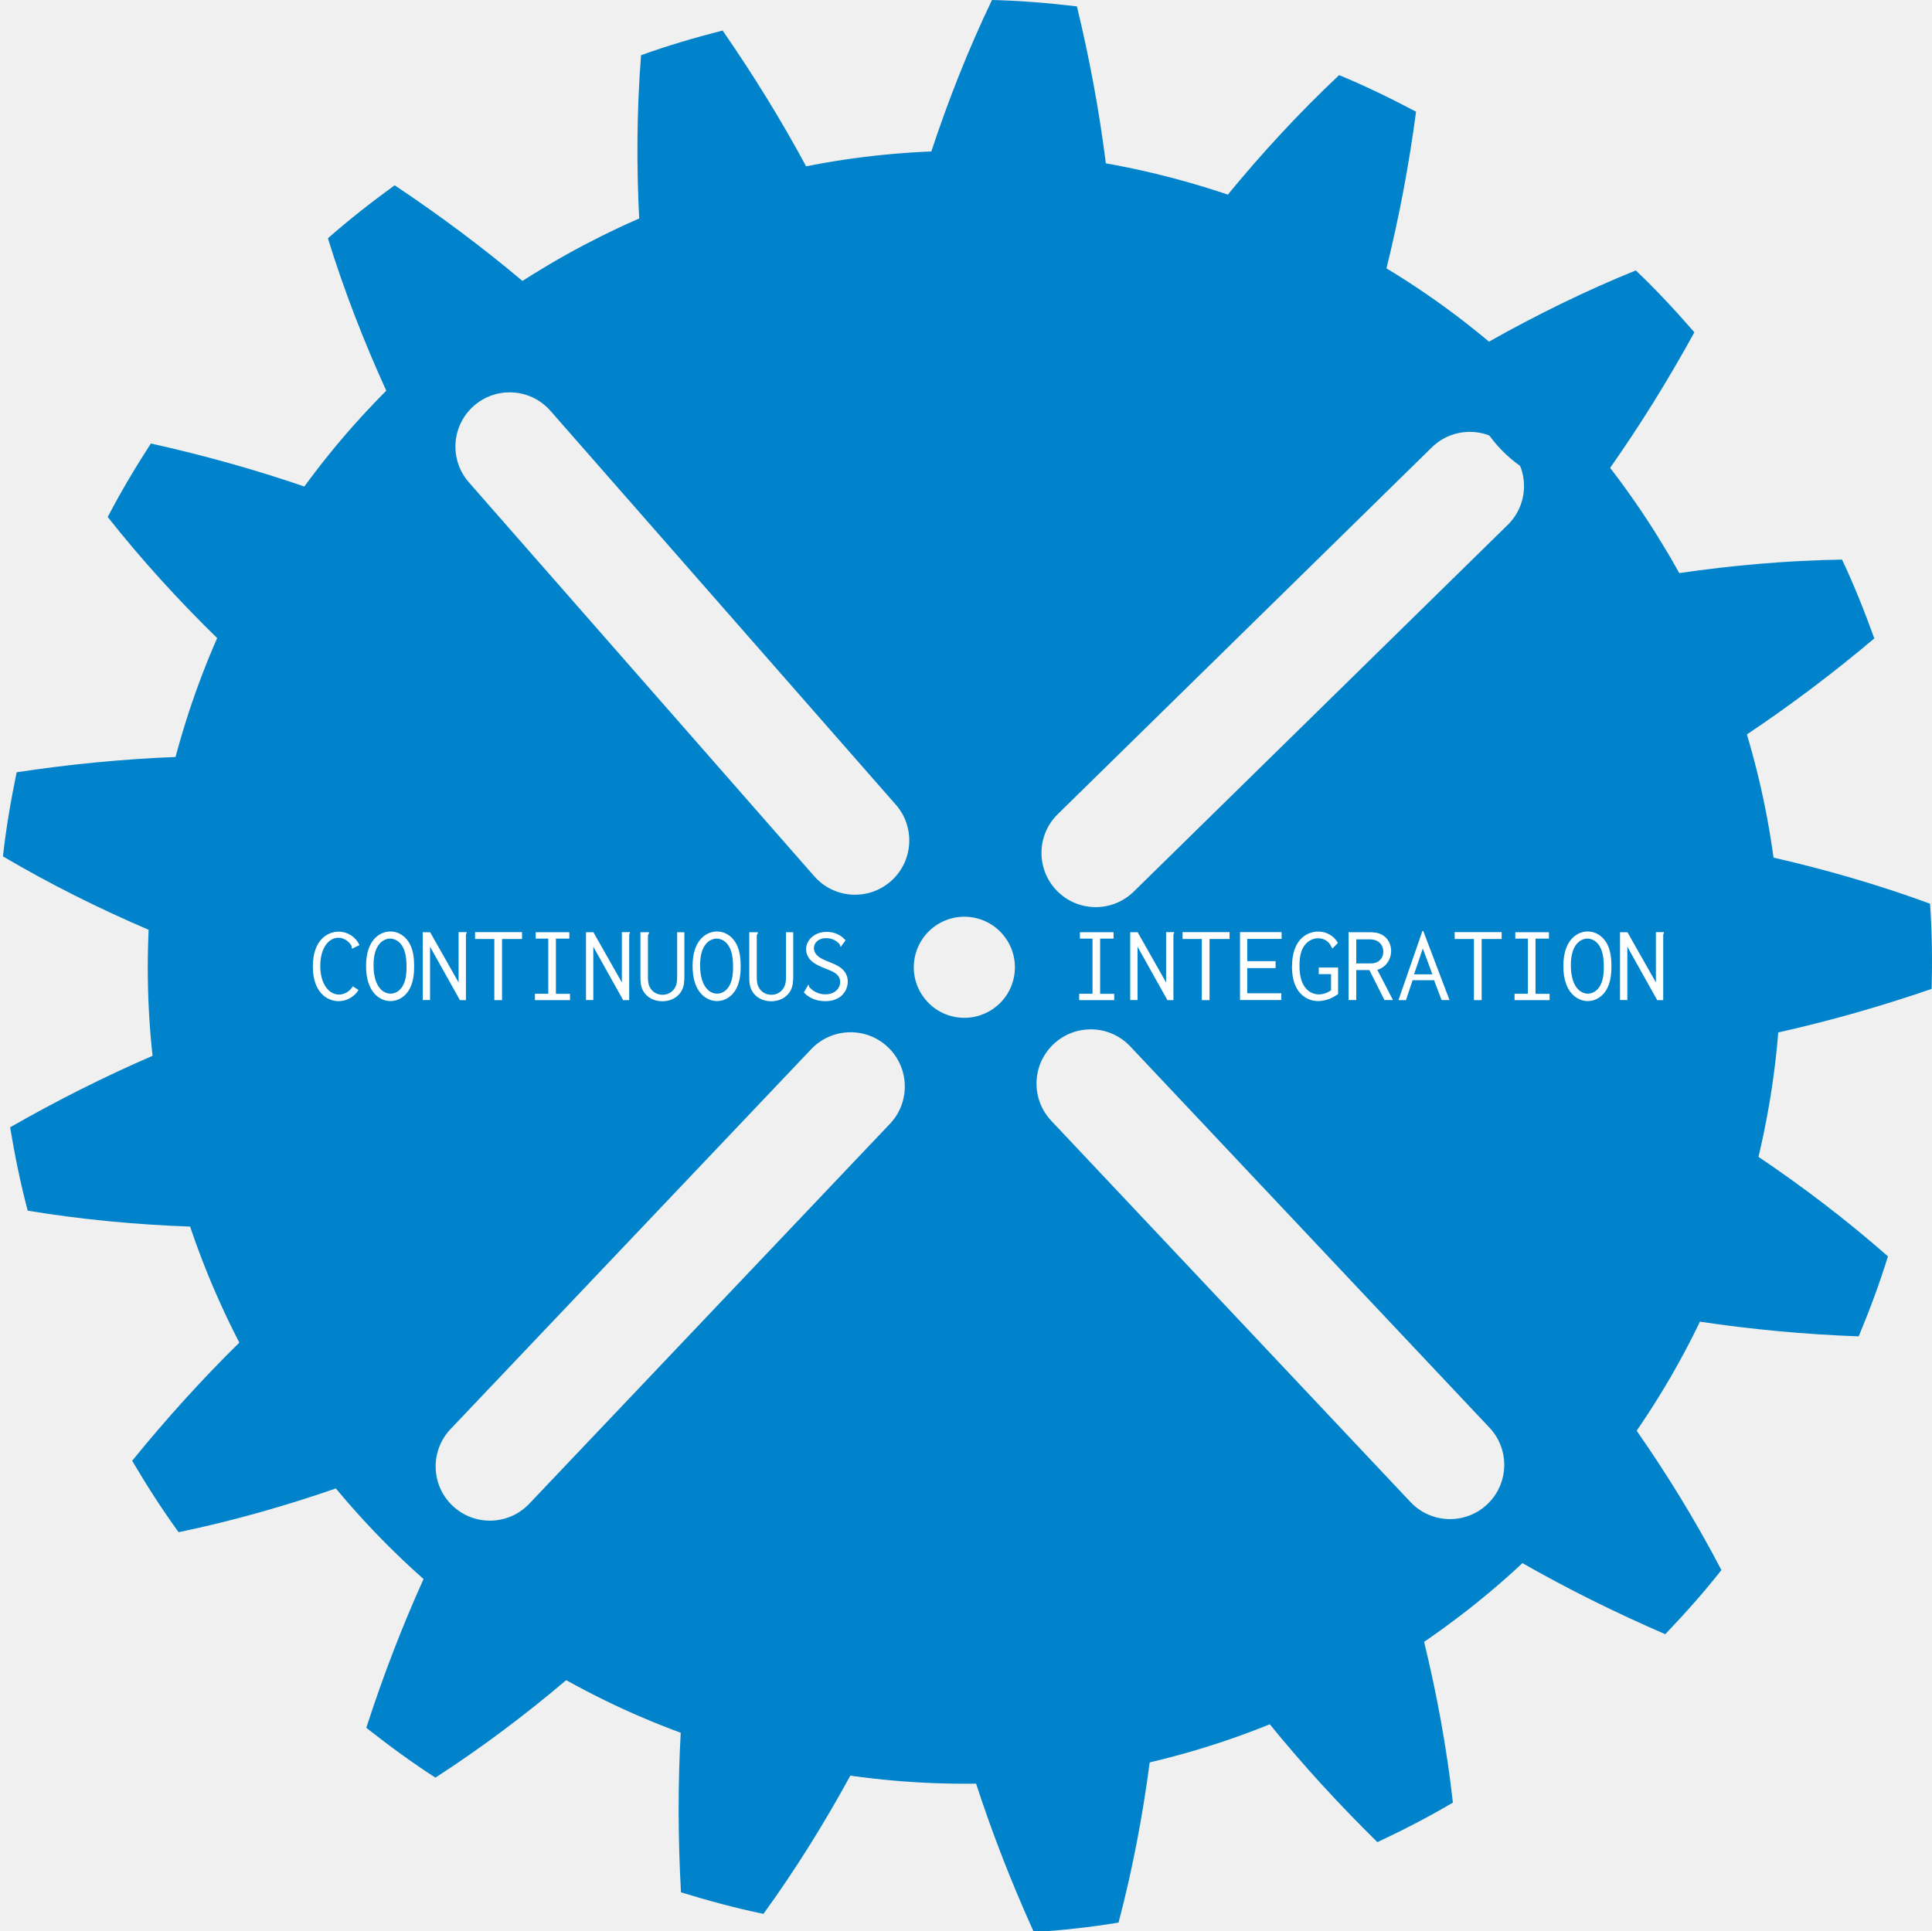
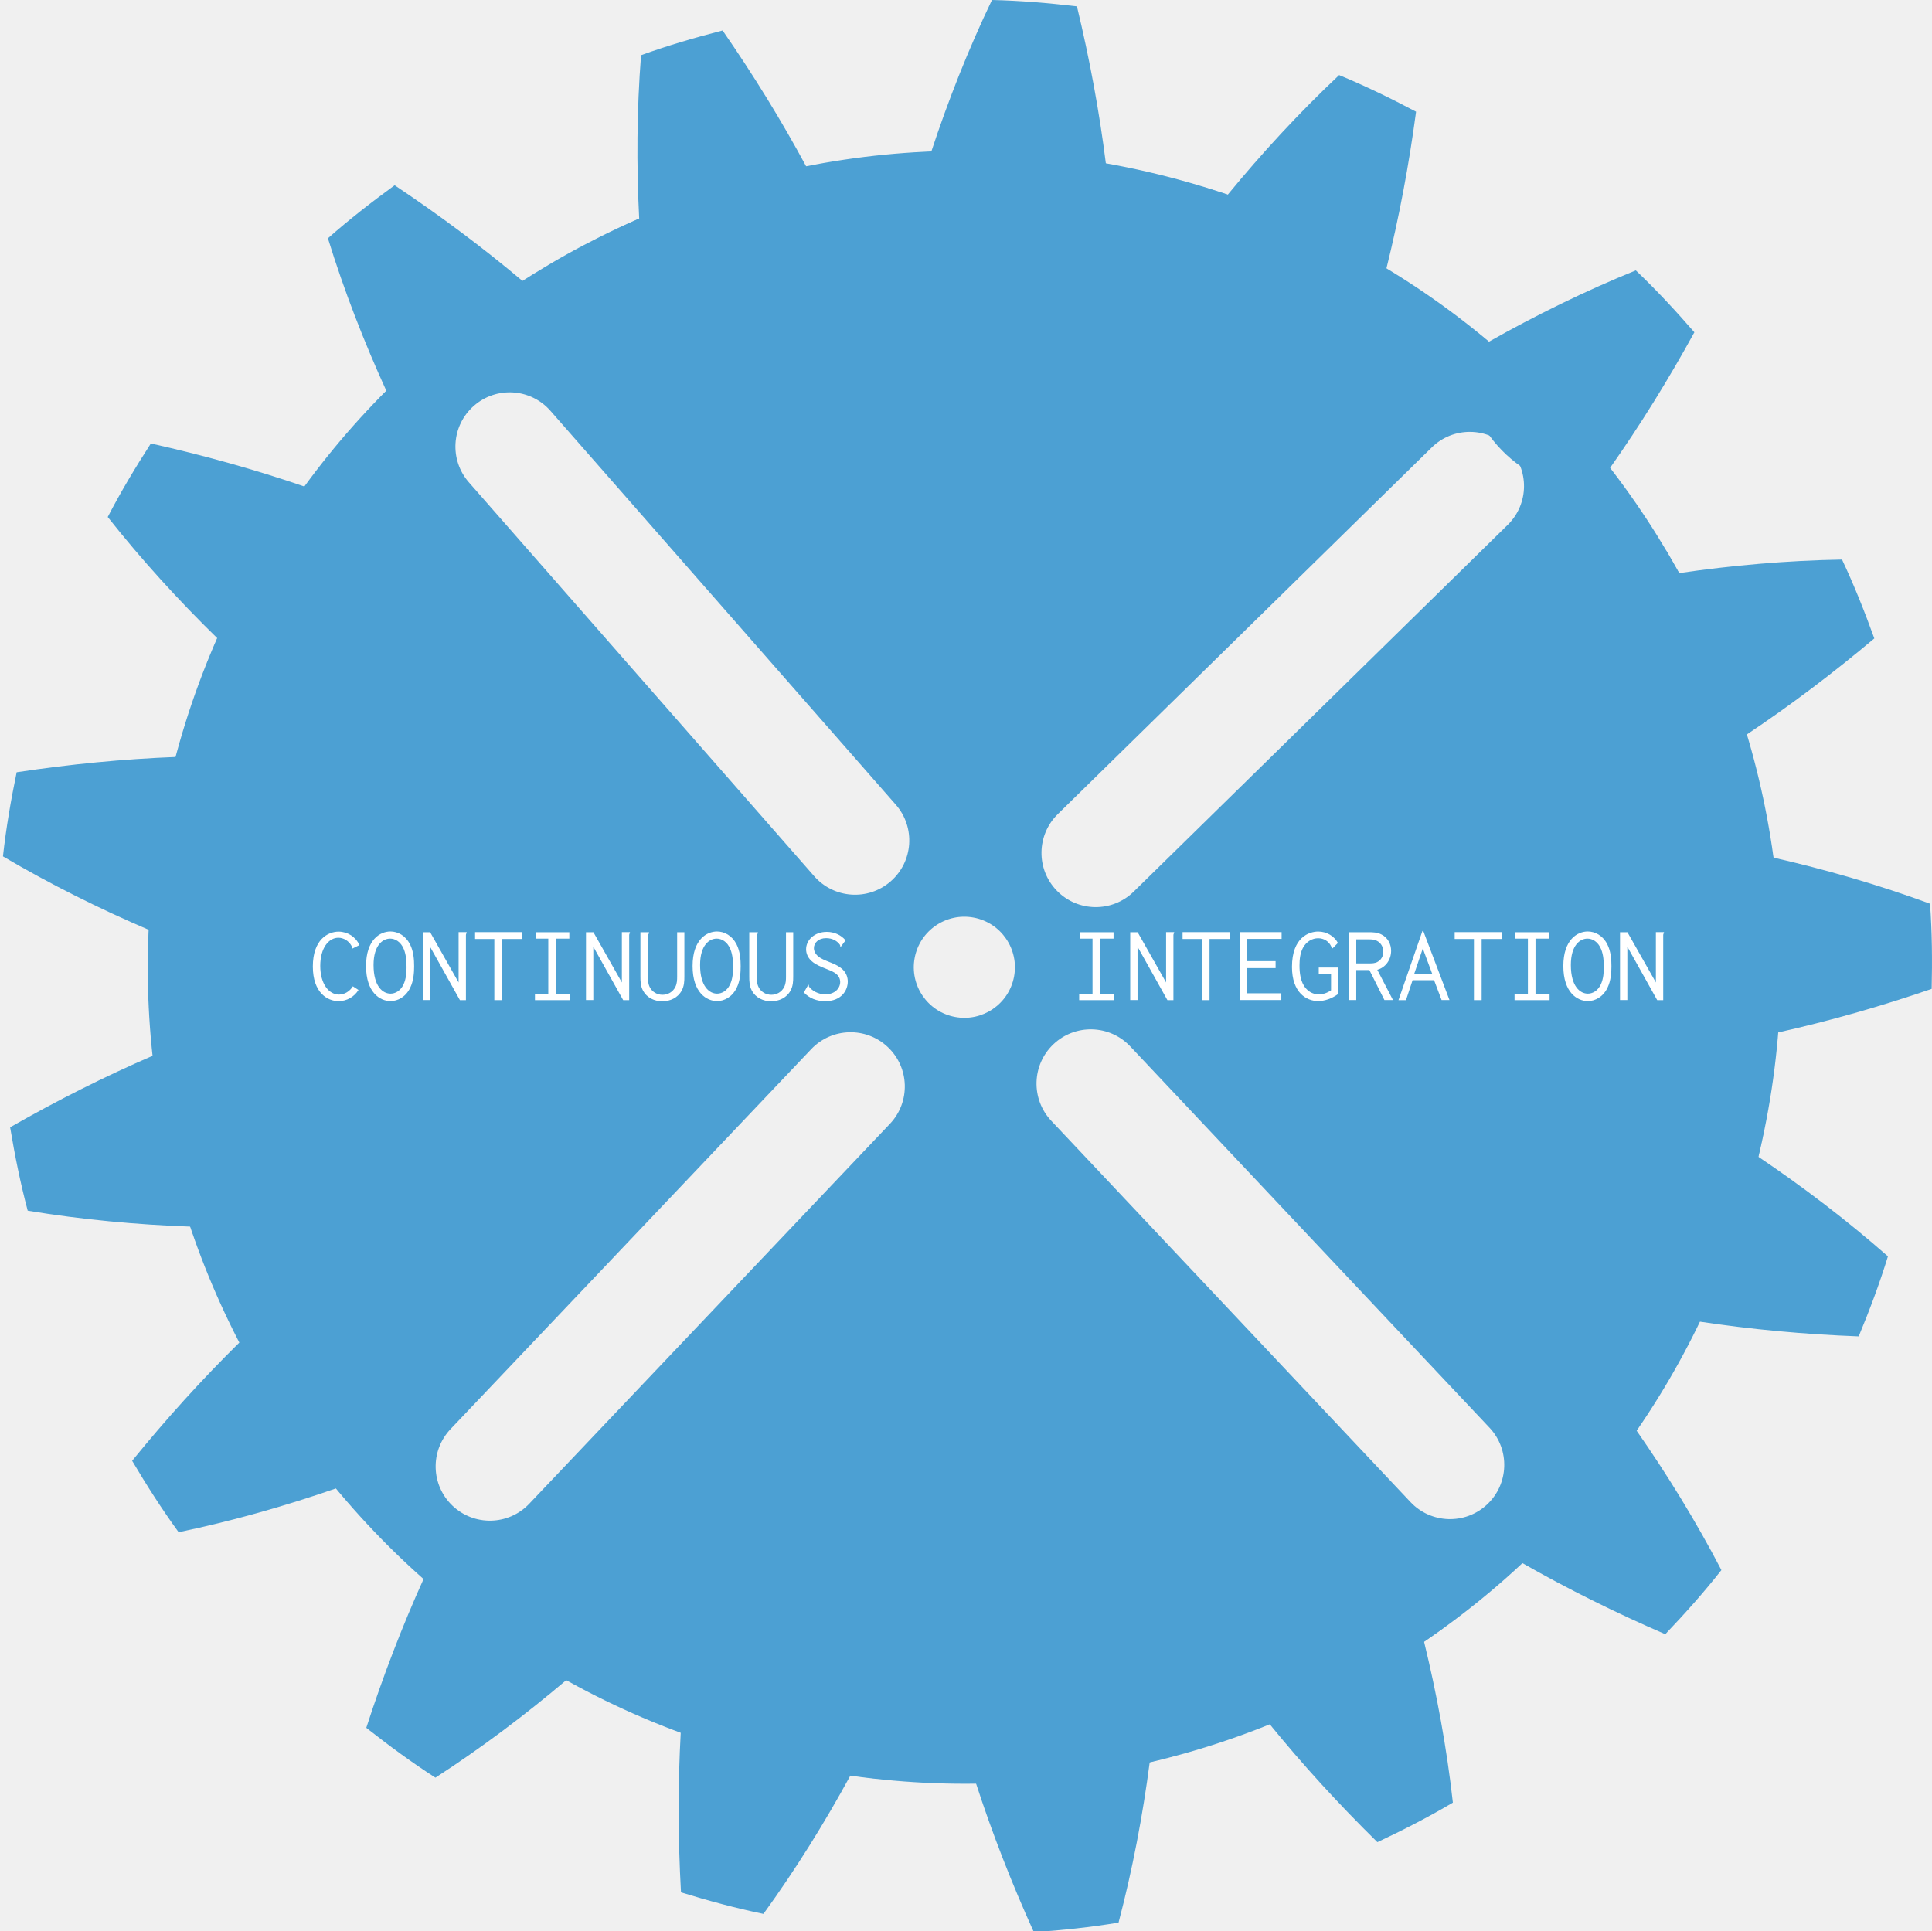
<svg xmlns="http://www.w3.org/2000/svg" version="1.1" id="Layer_1" x="0px" y="0px" width="284.959px" height="284.792px" viewBox="0 0 284.959 284.792" enable-background="new 0 0 284.959 284.792" xml:space="preserve">
-   <path fill="#0183CB" d="M172.29,26.089C107.913,9.488,42.242,48.236,25.64,112.622c-16.608,64.381,22.13,130.069,86.532,146.657  c64.375,16.602,130.043-22.125,146.667-86.531C275.425,108.361,236.698,42.693,172.29,26.089z M131.274,165.762l-53.231,56.076  c-3.05,3.195-8.113,3.314-11.31,0.263c-3.198-3.049-3.313-8.115-0.264-11.312l53.168-56.012c3.034-3.212,8.098-3.359,11.308-0.325  C134.161,157.486,134.304,162.548,131.274,165.762z M131.369,130.012c-3.328,2.905-8.383,2.557-11.286-0.772L69.172,71.168  c-2.922-3.315-2.605-8.372,0.71-11.292c3.315-2.924,8.37-2.604,11.291,0.709l50.972,58.137  C135.046,122.054,134.702,127.107,131.369,130.012z M149.565,144.064c-0.761,4.045-4.658,6.711-8.706,5.949  c-4.047-0.76-6.711-4.658-5.951-8.706c0.761-4.047,4.658-6.712,8.706-5.951C147.663,136.118,150.327,140.017,149.565,144.064z   M219.336,221.925c-3.221,3.021-8.286,2.854-11.307-0.369l-52.957-56.211c-3.038-3.209-2.902-8.273,0.306-11.309  c3.209-3.041,8.271-2.902,11.312,0.303l53.018,56.278C222.727,213.841,222.563,218.903,219.336,221.925z M222.401,77.403  L167.2,131.541c-3.164,3.082-8.229,3.021-11.314-0.145c-3.086-3.16-3.02-8.226,0.141-11.312l55.14-54.072  c3.146-3.102,8.214-3.069,11.312,0.079C225.584,69.237,225.546,74.3,222.401,77.403z" />
+   <path fill="#4CA0D3" d="M172.29,26.089C107.913,9.488,42.242,48.236,25.64,112.622c-16.608,64.381,22.13,130.069,86.532,146.657  c64.375,16.602,130.043-22.125,146.667-86.531C275.425,108.361,236.698,42.693,172.29,26.089z M131.274,165.761l-53.231,56.076  c-3.05,3.195-8.113,3.314-11.31,0.264c-3.198-3.049-3.313-8.115-0.264-11.312l53.168-56.012c3.034-3.212,8.098-3.359,11.308-0.324  C134.161,157.486,134.304,162.548,131.274,165.761z M131.369,130.012c-3.328,2.905-8.383,2.557-11.286-0.771L69.172,71.168  c-2.922-3.315-2.605-8.372,0.71-11.292c3.315-2.924,8.37-2.604,11.291,0.709l50.972,58.137  C135.046,122.054,134.702,127.107,131.369,130.012z M149.565,144.064c-0.762,4.045-4.658,6.711-8.707,5.949  c-4.047-0.76-6.711-4.658-5.951-8.706c0.761-4.047,4.658-6.712,8.706-5.951C147.663,136.118,150.327,140.017,149.565,144.064z   M219.336,221.925c-3.221,3.021-8.286,2.854-11.308-0.369l-52.957-56.211c-3.037-3.209-2.901-8.273,0.307-11.309  c3.209-3.041,8.271-2.902,11.312,0.303l53.018,56.277C222.728,213.841,222.563,218.903,219.336,221.925z M222.401,77.403  L167.2,131.541c-3.164,3.082-8.229,3.021-11.314-0.145c-3.086-3.16-3.02-8.226,0.141-11.312l55.141-54.072  c3.146-3.102,8.214-3.069,11.312,0.079C225.584,69.237,225.546,74.3,222.401,77.403z" />
  <g>
    <g>
-       <path fill="#0183CB" d="M118.808,31.186c1.715-2.176,2.884-4.606,3.542-7.126c-1.128,0.182-2.252,0.383-3.371,0.62    c-3.73-6.928-7.857-13.619-12.4-20.18c-4.056,1.044-8.084,2.219-12.027,3.645c-0.632,8.072-0.678,16.239-0.274,24.12    c-1.167,0.534-2.334,1.067-3.497,1.606c0.216,0.185,0.414,0.382,0.641,0.56C99.88,41.095,112.142,39.644,118.808,31.186z" />
+       <path fill="#4CA0D3" d="M118.808,31.186c1.715-2.176,2.884-4.606,3.542-7.126c-1.128,0.182-2.252,0.383-3.371,0.62    c-3.73-6.928-7.857-13.619-12.4-20.18c-4.056,1.044-8.084,2.219-12.027,3.645c-0.632,8.072-0.678,16.239-0.274,24.12    c-1.167,0.534-2.334,1.067-3.497,1.606c0.216,0.185,0.414,0.382,0.641,0.56C99.88,41.095,112.142,39.644,118.808,31.186z" />
    </g>
    <g>
-       <path fill="#0183CB" d="M160.617,30.243c2.385-1.411,4.353-3.255,5.875-5.368c-1.117-0.238-2.239-0.457-3.367-0.639    c-0.979-7.806-2.413-15.536-4.284-23.294C154.683,0.452,150.5,0.095,146.31,0c-3.501,7.301-6.491,14.902-8.959,22.397    c-1.28,0.077-2.561,0.152-3.84,0.237c0.135,0.25,0.248,0.506,0.396,0.753C139.387,32.655,151.349,35.726,160.617,30.243z" />
+       <path fill="#4CA0D3" d="M160.617,30.243c2.385-1.411,4.353-3.255,5.875-5.368c-1.117-0.238-2.239-0.457-3.367-0.639    c-0.979-7.806-2.413-15.536-4.284-23.294C154.683,0.452,150.5,0.095,146.31,0c-3.5,7.301-6.491,14.902-8.958,22.397    c-1.28,0.077-2.561,0.152-3.84,0.237c0.135,0.25,0.248,0.506,0.396,0.753C139.387,32.655,151.349,35.726,160.617,30.243z" />
    </g>
    <g>
-       <path fill="#0183CB" d="M199.946,44.449c2.734-0.457,5.234-1.467,7.416-2.887c-0.954-0.626-1.924-1.233-2.909-1.81    c1.901-7.636,3.354-15.361,4.409-23.272c-3.7-1.958-7.473-3.799-11.348-5.4c-5.899,5.545-11.434,11.557-16.438,17.656    c-1.223-0.391-2.443-0.782-3.666-1.165c0.035,0.281,0.048,0.561,0.097,0.844C179.276,39.039,189.324,46.217,199.946,44.449z" />
+       <path fill="#4CA0D3" d="M199.946,44.449c2.734-0.457,5.234-1.467,7.416-2.887c-0.954-0.626-1.924-1.233-2.909-1.81    c1.901-7.636,3.354-15.361,4.409-23.272c-3.7-1.958-7.473-3.799-11.348-5.4c-5.899,5.545-11.435,11.557-16.438,17.656    c-1.224-0.391-2.443-0.782-3.666-1.165c0.034,0.281,0.048,0.561,0.097,0.844C179.276,39.039,189.324,46.217,199.946,44.449z" />
    </g>
    <g>
-       <path fill="#0183CB" d="M231.503,71.888c2.715,0.561,5.411,0.521,7.959-0.017c-0.666-0.928-1.352-1.844-2.062-2.738    c4.531-6.435,8.67-13.116,12.511-20.114c-2.748-3.161-5.599-6.239-8.638-9.13c-7.502,3.044-14.83,6.654-21.698,10.536    c-0.998-0.804-1.996-1.611-2.998-2.409c-0.068,0.275-0.157,0.542-0.218,0.824C214.179,59.385,220.959,69.705,231.503,71.888z" />
+       <path fill="#4CA0D3" d="M231.503,71.888c2.715,0.561,5.411,0.521,7.959-0.017c-0.666-0.928-1.352-1.844-2.062-2.738    c4.531-6.435,8.67-13.116,12.512-20.114c-2.748-3.161-5.6-6.239-8.639-9.13c-7.502,3.044-14.83,6.654-21.697,10.536    c-0.998-0.804-1.996-1.611-2.998-2.409c-0.068,0.275-0.157,0.542-0.219,0.824C214.179,59.385,220.959,69.705,231.503,71.888z" />
    </g>
    <g>
-       <path fill="#0183CB" d="M251.033,108.865c2.329,1.502,4.858,2.438,7.429,2.854c-0.286-1.105-0.593-2.206-0.934-3.297    c6.546-4.367,12.816-9.104,18.923-14.246c-1.421-3.939-2.97-7.838-4.761-11.631c-8.096,0.133-16.231,0.855-24.039,1.998    c-0.642-1.11-1.278-2.224-1.928-3.33c-0.162,0.232-0.342,0.45-0.496,0.692C239.388,90.952,241.987,103.024,251.033,108.865z" />
+       <path fill="#4CA0D3" d="M251.033,108.865c2.329,1.502,4.858,2.438,7.429,2.854c-0.286-1.104-0.593-2.206-0.934-3.297    c6.546-4.367,12.816-9.104,18.923-14.246c-1.421-3.939-2.97-7.838-4.761-11.631c-8.096,0.133-16.231,0.855-24.039,1.998    c-0.643-1.11-1.278-2.224-1.928-3.33c-0.162,0.232-0.343,0.45-0.496,0.692C239.388,90.952,241.987,103.024,251.033,108.865z" />
    </g>
    <g>
-       <path fill="#0183CB" d="M255.908,150.4c1.631,2.239,3.651,4.025,5.896,5.342c0.133-1.135,0.243-2.271,0.318-3.41    c7.682-1.711,15.24-3.865,22.787-6.459c0.099-4.187,0.062-8.382-0.239-12.566c-7.599-2.796-15.448-5.059-23.144-6.811    c-0.197-1.266-0.391-2.535-0.596-3.8c-0.234,0.156-0.48,0.296-0.715,0.465C251.509,129.489,249.578,141.686,255.908,150.4z" />
+       <path fill="#4CA0D3" d="M255.908,150.4c1.631,2.239,3.651,4.025,5.896,5.342c0.133-1.135,0.243-2.271,0.318-3.41    c7.682-1.711,15.24-3.865,22.787-6.459c0.099-4.187,0.062-8.381-0.239-12.565c-7.599-2.796-15.448-5.059-23.144-6.811    c-0.197-1.266-0.392-2.535-0.596-3.8c-0.234,0.156-0.48,0.296-0.716,0.465C251.509,129.489,249.578,141.686,255.908,150.4z" />
    </g>
    <g>
-       <path fill="#0183CB" d="M245.466,190.891c0.715,2.681,1.954,5.073,3.573,7.11c0.535-1.012,1.047-2.03,1.528-3.065    c7.779,1.177,15.606,1.896,23.582,2.196c1.603-3.866,3.08-7.795,4.311-11.807c-6.077-5.348-12.583-10.291-19.128-14.699    c0.274-1.254,0.554-2.506,0.815-3.76c-0.276,0.061-0.556,0.102-0.832,0.176C248.908,169.802,242.707,180.483,245.466,190.891z" />
+       <path fill="#4CA0D3" d="M245.466,190.891c0.715,2.681,1.954,5.073,3.573,7.11c0.535-1.012,1.047-2.03,1.528-3.065    c7.779,1.177,15.605,1.896,23.582,2.196c1.603-3.866,3.08-7.795,4.311-11.807c-6.077-5.349-12.583-10.291-19.128-14.699    c0.274-1.254,0.554-2.506,0.815-3.76c-0.276,0.061-0.557,0.102-0.832,0.176C248.908,169.802,242.707,180.483,245.466,190.891z" />
    </g>
    <g>
-       <path fill="#0183CB" d="M221.117,224.891c-0.3,2.756-0.007,5.438,0.768,7.922c0.863-0.75,1.71-1.517,2.531-2.31    c6.832,3.902,13.875,7.396,21.203,10.559c2.89-3.029,5.685-6.159,8.278-9.457c-3.739-7.182-8.022-14.139-12.535-20.609    c0.707-1.07,1.419-2.14,2.117-3.213c-0.278-0.043-0.556-0.104-0.84-0.136C231.938,206.464,222.304,214.188,221.117,224.891z" />
+       <path fill="#4CA0D3" d="M221.117,224.891c-0.3,2.756-0.007,5.438,0.768,7.922c0.863-0.75,1.71-1.517,2.531-2.31    c6.832,3.901,13.875,7.396,21.203,10.559c2.89-3.029,5.685-6.159,8.278-9.457c-3.739-7.182-8.022-14.139-12.535-20.609    c0.707-1.07,1.419-2.14,2.117-3.213c-0.278-0.043-0.557-0.104-0.84-0.136C231.938,206.464,222.304,214.188,221.117,224.891z" />
    </g>
    <g>
-       <path fill="#0183CB" d="M186.146,247.814c-1.275,2.463-1.97,5.068-2.146,7.665c1.074-0.39,2.144-0.799,3.194-1.239    c4.962,6.104,10.271,11.903,15.964,17.498c3.788-1.783,7.522-3.693,11.133-5.834c-0.896-8.046-2.379-16.078-4.252-23.746    c1.046-0.74,2.096-1.479,3.135-2.229c-0.248-0.141-0.479-0.299-0.735-0.428C202.883,234.535,191.108,238.257,186.146,247.814z" />
+       <path fill="#4CA0D3" d="M186.146,247.814c-1.274,2.463-1.97,5.068-2.146,7.665c1.074-0.39,2.144-0.799,3.194-1.239    c4.962,6.104,10.271,11.903,15.964,17.498c3.788-1.783,7.522-3.693,11.133-5.834c-0.896-8.046-2.379-16.078-4.252-23.746    c1.046-0.74,2.096-1.479,3.135-2.229c-0.248-0.141-0.479-0.299-0.735-0.428C202.883,234.535,191.108,238.257,186.146,247.814z" />
    </g>
    <g>
-       <path fill="#0183CB" d="M145.255,256.574c-2.076,1.836-3.665,4.018-4.765,6.375c1.145,0.024,2.287,0.028,3.426-0.002    c2.427,7.483,5.285,14.809,8.576,22.078c4.177-0.299,8.351-0.729,12.487-1.423c2.066-7.828,3.58-15.854,4.601-23.685    c1.244-0.312,2.487-0.623,3.729-0.949c-0.181-0.221-0.342-0.45-0.533-0.665C165.658,250.228,153.332,249.455,145.255,256.574z" />
+       <path fill="#4CA0D3" d="M145.255,256.574c-2.076,1.836-3.665,4.018-4.765,6.375c1.145,0.024,2.287,0.028,3.426-0.002    c2.427,7.483,5.285,14.809,8.576,22.078c4.177-0.299,8.351-0.729,12.487-1.423c2.065-7.828,3.58-15.854,4.601-23.685    c1.244-0.312,2.487-0.623,3.729-0.949c-0.182-0.221-0.343-0.45-0.533-0.666C165.658,250.228,153.332,249.455,145.255,256.574z" />
    </g>
    <g>
-       <path fill="#0183CB" d="M103.959,249.992c-2.6,0.965-4.867,2.426-6.746,4.227c1.059,0.438,2.123,0.853,3.198,1.232    c-0.438,7.856-0.414,15.719,0.031,23.688c4.003,1.229,8.052,2.332,12.162,3.178c4.752-6.555,9.061-13.494,12.833-20.426    c1.274,0.156,2.547,0.314,3.82,0.459c-0.087-0.27-0.154-0.543-0.255-0.811C125.277,251.434,114.062,246.266,103.959,249.992z" />
+       <path fill="#4CA0D3" d="M103.959,249.992c-2.6,0.965-4.867,2.426-6.746,4.227c1.059,0.439,2.123,0.854,3.198,1.232    c-0.438,7.856-0.414,15.719,0.031,23.688c4.003,1.229,8.052,2.332,12.162,3.178c4.752-6.555,9.061-13.493,12.833-20.426    c1.274,0.155,2.547,0.313,3.82,0.459c-0.087-0.271-0.154-0.543-0.255-0.812C125.277,251.434,114.062,246.266,103.959,249.992z" />
    </g>
    <g>
-       <path fill="#0183CB" d="M67.82,228.953c-2.773-0.039-5.414,0.506-7.815,1.508c0.83,0.791,1.672,1.561,2.537,2.305    c-3.243,7.168-6.057,14.51-8.517,22.104c3.291,2.59,6.669,5.08,10.196,7.352c6.798-4.396,13.319-9.315,19.34-14.42    c1.131,0.604,2.261,1.214,3.396,1.808c0.016-0.282,0.053-0.562,0.055-0.851C87.182,237.99,78.587,229.123,67.82,228.953z" />
+       <path fill="#4CA0D3" d="M67.82,228.953c-2.773-0.039-5.414,0.506-7.815,1.508c0.83,0.791,1.672,1.562,2.537,2.306    c-3.243,7.168-6.057,14.51-8.517,22.104c3.291,2.59,6.669,5.08,10.196,7.352c6.798-4.396,13.319-9.314,19.34-14.42    c1.131,0.604,2.261,1.214,3.396,1.808c0.016-0.282,0.053-0.562,0.055-0.851C87.182,237.99,78.587,229.123,67.82,228.953z" />
    </g>
    <g>
-       <path fill="#0183CB" d="M41.706,196.291c-2.571-1.035-5.23-1.48-7.832-1.412c0.488,1.035,0.995,2.06,1.534,3.062    c-5.611,5.519-10.884,11.349-15.917,17.542c2.133,3.604,4.387,7.145,6.856,10.534c7.928-1.649,15.783-3.882,23.24-6.47    c0.836,0.972,1.671,1.945,2.515,2.91c0.118-0.26,0.253-0.508,0.358-0.771C56.503,211.705,51.687,200.333,41.706,196.291z" />
+       <path fill="#4CA0D3" d="M41.706,196.291c-2.571-1.035-5.23-1.479-7.832-1.412c0.488,1.035,0.995,2.061,1.534,3.062    c-5.611,5.52-10.884,11.35-15.917,17.542c2.133,3.604,4.387,7.146,6.856,10.534c7.928-1.648,15.783-3.883,23.24-6.471    c0.836,0.973,1.671,1.945,2.515,2.91c0.118-0.26,0.253-0.508,0.358-0.771C56.503,211.705,51.687,200.333,41.706,196.291z" />
    </g>
    <g>
-       <path fill="#0183CB" d="M29.136,156.406c-2.023-1.894-4.343-3.269-6.794-4.144c0.082,1.144,0.186,2.278,0.325,3.411    c-7.223,3.117-14.244,6.654-21.174,10.615c0.689,4.129,1.515,8.244,2.594,12.299c7.988,1.322,16.12,2.072,24.009,2.352    c0.43,1.209,0.855,2.421,1.296,3.623c0.202-0.197,0.418-0.382,0.612-0.591C37.375,176.123,36.986,163.779,29.136,156.406z" />
+       <path fill="#4CA0D3" d="M29.136,156.406c-2.023-1.894-4.343-3.269-6.794-4.144c0.082,1.144,0.186,2.278,0.325,3.411    c-7.223,3.117-14.244,6.654-21.174,10.615c0.689,4.129,1.515,8.244,2.594,12.299c7.988,1.322,16.12,2.072,24.009,2.352    c0.43,1.209,0.855,2.421,1.296,3.623c0.202-0.197,0.418-0.382,0.612-0.591C37.375,176.123,36.986,163.779,29.136,156.406z" />
    </g>
    <g>
-       <path fill="#0183CB" d="M31.803,114.674c-1.204-2.496-2.871-4.615-4.841-6.315c-0.337,1.095-0.65,2.191-0.929,3.3    c-7.861,0.302-15.686,1.066-23.577,2.259c-0.847,4.102-1.563,8.237-2.02,12.409c6.974,4.115,14.286,7.749,21.544,10.853    c-0.035,1.283-0.076,2.566-0.099,3.847c0.26-0.112,0.528-0.206,0.785-0.33C32.374,136.036,36.464,124.382,31.803,114.674z" />
+       <path fill="#4CA0D3" d="M31.803,114.674c-1.204-2.496-2.871-4.615-4.841-6.315c-0.337,1.095-0.65,2.191-0.929,3.3    c-7.861,0.302-15.686,1.066-23.577,2.259c-0.847,4.102-1.563,8.237-2.02,12.409c6.974,4.115,14.286,7.749,21.544,10.853    c-0.035,1.283-0.076,2.566-0.099,3.847c0.26-0.112,0.528-0.206,0.785-0.33C32.374,136.036,36.464,124.382,31.803,114.674z" />
    </g>
    <g>
-       <path fill="#0183CB" d="M49.348,76.715c-0.223-2.763-1.013-5.34-2.237-7.638c-0.709,0.9-1.396,1.81-2.057,2.745    c-7.44-2.556-15.014-4.666-22.804-6.402c-2.27,3.52-4.43,7.119-6.36,10.845c5.019,6.354,10.527,12.381,16.177,17.896    c-0.496,1.184-0.997,2.365-1.48,3.552c0.283-0.011,0.566-0.001,0.851-0.025C42.172,96.843,50.192,87.452,49.348,76.715z" />
+       <path fill="#4CA0D3" d="M49.348,76.715c-0.223-2.763-1.013-5.34-2.237-7.638c-0.709,0.9-1.396,1.81-2.057,2.745    c-7.44-2.556-15.014-4.666-22.804-6.402c-2.27,3.52-4.43,7.119-6.36,10.845c5.019,6.354,10.527,12.381,16.177,17.896    c-0.496,1.184-0.997,2.365-1.48,3.552c0.283-0.011,0.566-0.001,0.851-0.025C42.172,96.843,50.192,87.452,49.348,76.715z" />
    </g>
    <g>
-       <path fill="#0183CB" d="M79.407,47.643c0.789-2.656,0.982-5.344,0.669-7.929c-0.985,0.583-1.956,1.184-2.908,1.818    c-6.017-5.069-12.319-9.769-18.958-14.199c-3.387,2.464-6.7,5.041-9.845,7.82c2.389,7.736,5.352,15.346,8.631,22.527    c-0.891,0.925-1.784,1.846-2.663,2.779c0.269,0.092,0.528,0.203,0.803,0.284C65.453,63.827,76.32,57.962,79.407,47.643z" />
+       <path fill="#4CA0D3" d="M79.407,47.643c0.789-2.656,0.982-5.344,0.669-7.929c-0.985,0.583-1.956,1.184-2.908,1.818    c-6.017-5.069-12.319-9.769-18.958-14.199c-3.387,2.464-6.7,5.041-9.845,7.82c2.389,7.736,5.352,15.346,8.631,22.527    c-0.891,0.925-1.784,1.846-2.663,2.779c0.269,0.092,0.528,0.203,0.803,0.284C65.453,63.827,76.32,57.962,79.407,47.643z" />
    </g>
  </g>
  <g>
-     <path fill="#FFFFFF" d="M53.014,139.413l-1.067,0.526c-0.074-0.052-0.073-0.139-0.073-0.158c0-0.04,0.007-0.08,0.007-0.12   c0-0.075-0.023-0.116-0.055-0.171c-0.404-0.697-1.134-1.161-1.917-1.161c-1.414,0-2.672,1.488-2.672,4.145   c0,2.703,1.294,4.238,2.766,4.238c0.785,0,1.58-0.455,2.042-1.219l0.831,0.54c-0.628,1.025-1.743,1.648-2.936,1.648   c-1.647,0-3.797-1.244-3.797-5.109c0-4.004,2.249-5.142,3.805-5.142C51.276,137.432,52.476,138.207,53.014,139.413z" />
-     <path fill="#FFFFFF" d="M60.488,145.735c-0.659,1.333-1.81,1.935-2.89,1.935c-1.531,0-3.608-1.238-3.608-5.169   s2.106-5.096,3.598-5.096c1.089,0,2.226,0.6,2.882,1.885c0.546,1.069,0.613,2.312,0.613,3.247   C61.083,143.416,61.019,144.66,60.488,145.735z M55.097,142.354c0,3.181,1.381,4.221,2.506,4.221c0.673,0,1.448-0.381,1.911-1.354   c0.41-0.862,0.448-1.883,0.448-2.538c0-0.846-0.051-1.804-0.389-2.645c-0.466-1.16-1.322-1.582-2.031-1.582   C56.49,138.457,55.097,139.373,55.097,142.354z" />
-     <path fill="#FFFFFF" d="M62.35,137.515h1.094l4.197,7.411v-7.425h1.191c0.013,0.093-0.029,0.17-0.047,0.205   c-0.038,0.073-0.064,0.113-0.064,0.225v9.6h-0.887l-4.405-7.882v7.869h-1.08V137.515z" />
-     <path fill="#FFFFFF" d="M76.998,137.501v1.011h-2.951v9.018h-1.136v-9.018h-2.84v-1.011H76.998z" />
-     <path fill="#FFFFFF" d="M83.972,137.515v0.942h-1.981v8.146h2.078v0.928h-5.167v-0.941h1.967v-8.132h-1.856v-0.942H83.972z" />
-     <path fill="#FFFFFF" d="M86.431,137.515h1.094l4.197,7.411v-7.425h1.191c0.013,0.093-0.029,0.17-0.047,0.205   c-0.038,0.073-0.064,0.113-0.064,0.225v9.6h-0.887l-4.405-7.882v7.869h-1.08V137.515z" />
-     <path fill="#FFFFFF" d="M95.718,137.515c0.011,0.025,0.017,0.053,0.017,0.081c0,0.096-0.063,0.162-0.105,0.221   c-0.059,0.083-0.063,0.137-0.063,0.21v6.054c0,0.497,0.01,0.981,0.24,1.475c0.36,0.769,1.115,1.187,1.908,1.187   c0.78,0,1.534-0.408,1.903-1.173c0.246-0.509,0.257-1.013,0.257-1.53v-6.524h1.066v6.497c0,0.731-0.022,1.425-0.4,2.122   c-0.569,1.049-1.692,1.563-2.849,1.563c-1.18,0-2.29-0.526-2.844-1.555c-0.37-0.688-0.39-1.368-0.39-2.075v-6.553H95.718z" />
-     <path fill="#FFFFFF" d="M108.65,145.735c-0.659,1.333-1.81,1.935-2.89,1.935c-1.531,0-3.608-1.238-3.608-5.169   s2.106-5.096,3.598-5.096c1.089,0,2.226,0.6,2.882,1.885c0.546,1.069,0.613,2.312,0.613,3.247   C109.245,143.416,109.181,144.66,108.65,145.735z M103.259,142.354c0,3.181,1.381,4.221,2.506,4.221   c0.673,0,1.448-0.381,1.911-1.354c0.41-0.862,0.448-1.883,0.448-2.538c0-0.846-0.051-1.804-0.389-2.645   c-0.466-1.16-1.322-1.582-2.031-1.582C104.652,138.457,103.259,139.373,103.259,142.354z" />
-     <path fill="#FFFFFF" d="M111.772,137.515c0.011,0.025,0.017,0.053,0.017,0.081c0,0.096-0.063,0.162-0.105,0.221   c-0.059,0.083-0.063,0.137-0.063,0.21v6.054c0,0.497,0.01,0.981,0.24,1.475c0.36,0.769,1.115,1.187,1.908,1.187   c0.78,0,1.534-0.408,1.903-1.173c0.246-0.509,0.257-1.013,0.257-1.53v-6.524h1.066v6.497c0,0.731-0.022,1.425-0.4,2.122   c-0.569,1.049-1.692,1.563-2.849,1.563c-1.18,0-2.29-0.526-2.844-1.555c-0.37-0.688-0.39-1.368-0.39-2.075v-6.553H111.772z" />
-     <path fill="#FFFFFF" d="M124.01,139.663c-0.035-0.011-0.081-0.042-0.084-0.131c-0.002-0.059,0.006-0.093-0.037-0.155   c-0.387-0.564-1.104-0.99-2.036-0.99c-1.145,0-1.806,0.699-1.806,1.466c0,0.409,0.185,1.002,1.022,1.492   c0.915,0.535,2.324,0.819,3.194,1.639c0.626,0.589,0.777,1.288,0.777,1.812c0,1.259-0.899,2.89-3.334,2.89   c-1.234,0-2.354-0.433-3.141-1.289l0.665-1.149c0.077,0.038,0.073,0.127,0.073,0.153c-0.001,0.066-0.005,0.106,0.045,0.171   c0.447,0.566,1.292,1.103,2.391,1.103c1.452,0,2.184-0.943,2.184-1.814c0-0.447-0.183-0.97-0.839-1.381   c-0.756-0.474-2.2-0.819-3.126-1.503c-0.834-0.616-1.063-1.368-1.063-1.951c0-1.368,1.241-2.563,3.047-2.563   c1.09,0,2.097,0.442,2.774,1.247L124.01,139.663z" />
-     <path fill="#FFFFFF" d="M164.242,137.515v0.942h-1.98v8.146h2.078v0.928h-5.168v-0.941h1.968v-8.132h-1.856v-0.942H164.242z" />
-     <path fill="#FFFFFF" d="M166.701,137.515h1.094l4.198,7.411v-7.425h1.191c0.013,0.093-0.029,0.17-0.047,0.205   c-0.039,0.073-0.064,0.113-0.064,0.225v9.6h-0.887l-4.405-7.882v7.869h-1.08V137.515z" />
-     <path fill="#FFFFFF" d="M181.349,137.501v1.011h-2.95v9.018h-1.136v-9.018h-2.84v-1.011H181.349z" />
-     <path fill="#FFFFFF" d="M189.03,137.501v0.997h-5.07v3.283h4.184v1.025h-4.184v3.713h5.028v0.997h-6.095v-10.016H189.03z" />
-     <path fill="#FFFFFF" d="M197.335,139.094l-0.79,0.804c-0.126-0.081-0.165-0.208-0.214-0.315c-0.306-0.67-1.017-1.182-1.909-1.182   c-0.843,0-1.734,0.462-2.25,1.433c-0.392,0.736-0.503,1.634-0.503,2.565c0,1.057,0.117,2.46,0.952,3.411   c0.544,0.62,1.255,0.876,1.902,0.876c0.596,0,1.238-0.21,1.8-0.609v-2.383h-1.814v-0.97h2.854v3.906   c-0.943,0.694-2.012,1.04-2.938,1.04c-1.745,0-3.865-1.249-3.865-5.035c0-4.389,2.54-5.218,3.87-5.218   C195.661,137.418,196.763,138.058,197.335,139.094z" />
-     <path fill="#FFFFFF" d="M201.856,137.515c0.646,0,1.277,0.015,1.911,0.336c0.921,0.468,1.415,1.402,1.415,2.407   c0,1.324-0.826,2.467-2.038,2.798l2.313,4.461h-1.261l-2.217-4.419h-1.939v4.419h-1.136v-10.002H201.856z M200.041,142.114h1.939   c0.395,0,0.776-0.009,1.161-0.205c0.58-0.293,0.89-0.889,0.89-1.527c0-0.651-0.324-1.287-0.947-1.6   c-0.408-0.205-0.811-0.215-1.228-0.215h-1.815V142.114z" />
-     <path fill="#FFFFFF" d="M209.8,137.335h0.125l3.865,10.182h-1.164l-1.108-2.923h-3.172l-0.97,2.937h-1.108L209.8,137.335z    M209.855,139.912l-1.288,3.81h2.701L209.855,139.912z" />
-     <path fill="#FFFFFF" d="M221.484,137.501v1.011h-2.95v9.018h-1.136v-9.018h-2.84v-1.011H221.484z" />
-     <path fill="#FFFFFF" d="M228.458,137.515v0.942h-1.98v8.146h2.078v0.928h-5.168v-0.941h1.968v-8.132h-1.856v-0.942H228.458z" />
-     <path fill="#FFFFFF" d="M237.082,145.735c-0.658,1.333-1.81,1.935-2.89,1.935c-1.53,0-3.608-1.238-3.608-5.169   s2.107-5.096,3.599-5.096c1.089,0,2.227,0.6,2.882,1.885c0.546,1.069,0.612,2.312,0.612,3.247   C237.677,143.416,237.613,144.66,237.082,145.735z M231.692,142.354c0,3.181,1.38,4.221,2.505,4.221   c0.674,0,1.448-0.381,1.911-1.354c0.41-0.862,0.447-1.883,0.447-2.538c0-0.846-0.051-1.804-0.389-2.645   c-0.466-1.16-1.321-1.582-2.031-1.582C233.085,138.457,231.692,139.373,231.692,142.354z" />
-     <path fill="#FFFFFF" d="M238.944,137.515h1.094l4.198,7.411v-7.425h1.191c0.013,0.093-0.029,0.17-0.047,0.205   c-0.039,0.073-0.064,0.113-0.064,0.225v9.6h-0.887l-4.405-7.882v7.869h-1.08V137.515z" />
+     <path fill="#FFFFFF" d="M53.014,139.413l-1.067,0.526c-0.074-0.052-0.073-0.139-0.073-0.158c0-0.04,0.007-0.08,0.007-0.12   c0-0.075-0.023-0.116-0.055-0.171c-0.404-0.697-1.134-1.161-1.917-1.161c-1.414,0-2.672,1.488-2.672,4.145   c0,2.703,1.294,4.238,2.766,4.238c0.785,0,1.58-0.455,2.042-1.219l0.831,0.539c-0.628,1.025-1.743,1.648-2.936,1.648   c-1.647,0-3.797-1.244-3.797-5.109c0-4.004,2.249-5.142,3.805-5.142C51.276,137.432,52.476,138.207,53.014,139.413z" />
+     <path fill="#FFFFFF" d="M60.488,145.735c-0.659,1.333-1.81,1.935-2.89,1.935c-1.531,0-3.608-1.237-3.608-5.168   s2.106-5.096,3.598-5.096c1.089,0,2.226,0.6,2.882,1.885c0.546,1.069,0.613,2.312,0.613,3.247   C61.083,143.416,61.019,144.66,60.488,145.735z M55.097,142.354c0,3.181,1.381,4.222,2.506,4.222c0.673,0,1.448-0.382,1.911-1.354   c0.41-0.862,0.448-1.884,0.448-2.538c0-0.846-0.051-1.804-0.389-2.645c-0.466-1.16-1.322-1.582-2.031-1.582   C56.49,138.457,55.097,139.373,55.097,142.354z" />
+     <path fill="#FFFFFF" d="M62.35,137.515h1.094l4.197,7.41v-7.424h1.191c0.013,0.093-0.029,0.17-0.047,0.205   c-0.038,0.073-0.064,0.113-0.064,0.225v9.6h-0.887l-4.405-7.882v7.869h-1.08L62.35,137.515L62.35,137.515z" />
+     <path fill="#FFFFFF" d="M76.998,137.501v1.011h-2.951v9.019h-1.136v-9.019h-2.84v-1.011H76.998z" />
+     <path fill="#FFFFFF" d="M83.972,137.515v0.942h-1.981v8.146h2.078v0.928h-5.167v-0.941h1.967v-8.131h-1.856v-0.942L83.972,137.515   L83.972,137.515z" />
+     <path fill="#FFFFFF" d="M86.431,137.515h1.094l4.197,7.41v-7.424h1.191c0.013,0.093-0.029,0.17-0.047,0.205   c-0.038,0.073-0.064,0.113-0.064,0.225v9.6h-0.887l-4.405-7.882v7.869h-1.08L86.431,137.515L86.431,137.515z" />
+     <path fill="#FFFFFF" d="M95.718,137.515c0.011,0.025,0.017,0.053,0.017,0.081c0,0.096-0.063,0.162-0.105,0.221   c-0.059,0.083-0.063,0.137-0.063,0.21v6.055c0,0.496,0.01,0.98,0.24,1.475c0.36,0.77,1.115,1.188,1.908,1.188   c0.78,0,1.534-0.408,1.903-1.174c0.246-0.509,0.257-1.013,0.257-1.529v-6.524h1.066v6.497c0,0.73-0.022,1.425-0.4,2.121   c-0.569,1.05-1.692,1.564-2.849,1.564c-1.18,0-2.29-0.527-2.844-1.556c-0.37-0.688-0.39-1.368-0.39-2.075v-6.553H95.718z" />
+     <path fill="#FFFFFF" d="M108.65,145.735c-0.659,1.333-1.81,1.935-2.89,1.935c-1.531,0-3.608-1.237-3.608-5.168   s2.106-5.096,3.598-5.096c1.089,0,2.226,0.6,2.882,1.885c0.546,1.069,0.613,2.312,0.613,3.247   C109.245,143.416,109.181,144.66,108.65,145.735z M103.259,142.354c0,3.181,1.381,4.222,2.506,4.222   c0.673,0,1.448-0.382,1.911-1.354c0.41-0.862,0.448-1.884,0.448-2.538c0-0.846-0.051-1.804-0.389-2.645   c-0.466-1.16-1.322-1.582-2.031-1.582C104.652,138.457,103.259,139.373,103.259,142.354z" />
+     <path fill="#FFFFFF" d="M111.772,137.515c0.011,0.025,0.017,0.053,0.017,0.081c0,0.096-0.063,0.162-0.105,0.221   c-0.059,0.083-0.063,0.137-0.063,0.21v6.055c0,0.496,0.01,0.98,0.24,1.475c0.36,0.77,1.115,1.188,1.908,1.188   c0.78,0,1.534-0.408,1.903-1.174c0.246-0.509,0.257-1.013,0.257-1.529v-6.524h1.066v6.497c0,0.73-0.022,1.425-0.4,2.121   c-0.569,1.05-1.692,1.564-2.849,1.564c-1.18,0-2.29-0.527-2.844-1.556c-0.37-0.688-0.39-1.368-0.39-2.075v-6.553H111.772z" />
+     <path fill="#FFFFFF" d="M124.01,139.663c-0.035-0.011-0.081-0.042-0.084-0.131c-0.002-0.059,0.006-0.093-0.037-0.155   c-0.387-0.564-1.104-0.99-2.036-0.99c-1.145,0-1.806,0.699-1.806,1.466c0,0.409,0.185,1.002,1.022,1.492   c0.915,0.535,2.324,0.819,3.194,1.639c0.626,0.59,0.777,1.288,0.777,1.812c0,1.259-0.899,2.89-3.334,2.89   c-1.234,0-2.354-0.433-3.141-1.289l0.665-1.149c0.077,0.039,0.073,0.127,0.073,0.153c-0.001,0.065-0.005,0.106,0.045,0.171   c0.447,0.566,1.292,1.104,2.391,1.104c1.452,0,2.184-0.943,2.184-1.814c0-0.447-0.183-0.97-0.839-1.381   c-0.756-0.475-2.2-0.819-3.126-1.503c-0.834-0.616-1.063-1.368-1.063-1.951c0-1.368,1.241-2.563,3.047-2.563   c1.09,0,2.097,0.442,2.774,1.247L124.01,139.663z" />
+     <path fill="#FFFFFF" d="M164.242,137.515v0.942h-1.979v8.146h2.077v0.928h-5.168v-0.941h1.968v-8.131h-1.855v-0.942   L164.242,137.515L164.242,137.515z" />
+     <path fill="#FFFFFF" d="M166.701,137.515h1.094l4.198,7.41v-7.424h1.191c0.012,0.093-0.029,0.17-0.047,0.205   c-0.039,0.073-0.064,0.113-0.064,0.225v9.6h-0.887l-4.405-7.882v7.869h-1.08V137.515z" />
+     <path fill="#FFFFFF" d="M181.349,137.501v1.011h-2.949v9.019h-1.137v-9.019h-2.84v-1.011H181.349z" />
+     <path fill="#FFFFFF" d="M189.03,137.501v0.997h-5.07v3.283h4.184v1.025h-4.184v3.713h5.027v0.997h-6.094V137.5L189.03,137.501   L189.03,137.501z" />
+     <path fill="#FFFFFF" d="M197.335,139.094l-0.79,0.804c-0.126-0.081-0.165-0.208-0.214-0.315c-0.307-0.67-1.018-1.182-1.909-1.182   c-0.843,0-1.733,0.462-2.25,1.433c-0.392,0.736-0.503,1.634-0.503,2.565c0,1.058,0.117,2.46,0.952,3.411   c0.544,0.62,1.255,0.876,1.901,0.876c0.597,0,1.238-0.21,1.801-0.608v-2.384h-1.814v-0.97h2.854v3.906   c-0.942,0.693-2.012,1.039-2.938,1.039c-1.744,0-3.865-1.248-3.865-5.035c0-4.389,2.541-5.218,3.871-5.218   C195.661,137.418,196.763,138.058,197.335,139.094z" />
+     <path fill="#FFFFFF" d="M201.856,137.515c0.646,0,1.276,0.015,1.91,0.336c0.922,0.468,1.416,1.402,1.416,2.407   c0,1.324-0.826,2.467-2.039,2.798l2.313,4.461h-1.261l-2.217-4.419h-1.939v4.419h-1.137v-10.002H201.856z M200.041,142.114h1.938   c0.396,0,0.776-0.009,1.162-0.205c0.58-0.293,0.89-0.889,0.89-1.527c0-0.651-0.324-1.287-0.947-1.6   c-0.408-0.205-0.812-0.215-1.228-0.215h-1.815V142.114L200.041,142.114z" />
+     <path fill="#FFFFFF" d="M209.8,137.335h0.125l3.865,10.182h-1.164l-1.107-2.924h-3.172l-0.971,2.938h-1.107L209.8,137.335z    M209.854,139.912l-1.287,3.81h2.701L209.854,139.912z" />
+     <path fill="#FFFFFF" d="M221.483,137.501v1.011h-2.949v9.019h-1.137v-9.019h-2.84v-1.011H221.483z" />
+     <path fill="#FFFFFF" d="M228.458,137.515v0.942h-1.98v8.146h2.078v0.928h-5.168v-0.941h1.969v-8.131H223.5v-0.942L228.458,137.515   L228.458,137.515z" />
+     <path fill="#FFFFFF" d="M237.082,145.735c-0.658,1.333-1.81,1.935-2.89,1.935c-1.53,0-3.608-1.237-3.608-5.168   s2.106-5.096,3.599-5.096c1.09,0,2.228,0.6,2.883,1.885c0.545,1.069,0.611,2.312,0.611,3.247   C237.677,143.416,237.612,144.66,237.082,145.735z M231.692,142.354c0,3.181,1.38,4.222,2.505,4.222   c0.674,0,1.448-0.382,1.911-1.354c0.41-0.862,0.447-1.884,0.447-2.538c0-0.846-0.052-1.804-0.39-2.645   c-0.466-1.16-1.321-1.582-2.031-1.582C233.085,138.457,231.692,139.373,231.692,142.354z" />
+     <path fill="#FFFFFF" d="M238.944,137.515h1.094l4.197,7.41v-7.424h1.191c0.014,0.093-0.029,0.17-0.047,0.205   c-0.039,0.073-0.064,0.113-0.064,0.225v9.6h-0.887l-4.404-7.882v7.869h-1.08V137.515z" />
  </g>
</svg>
